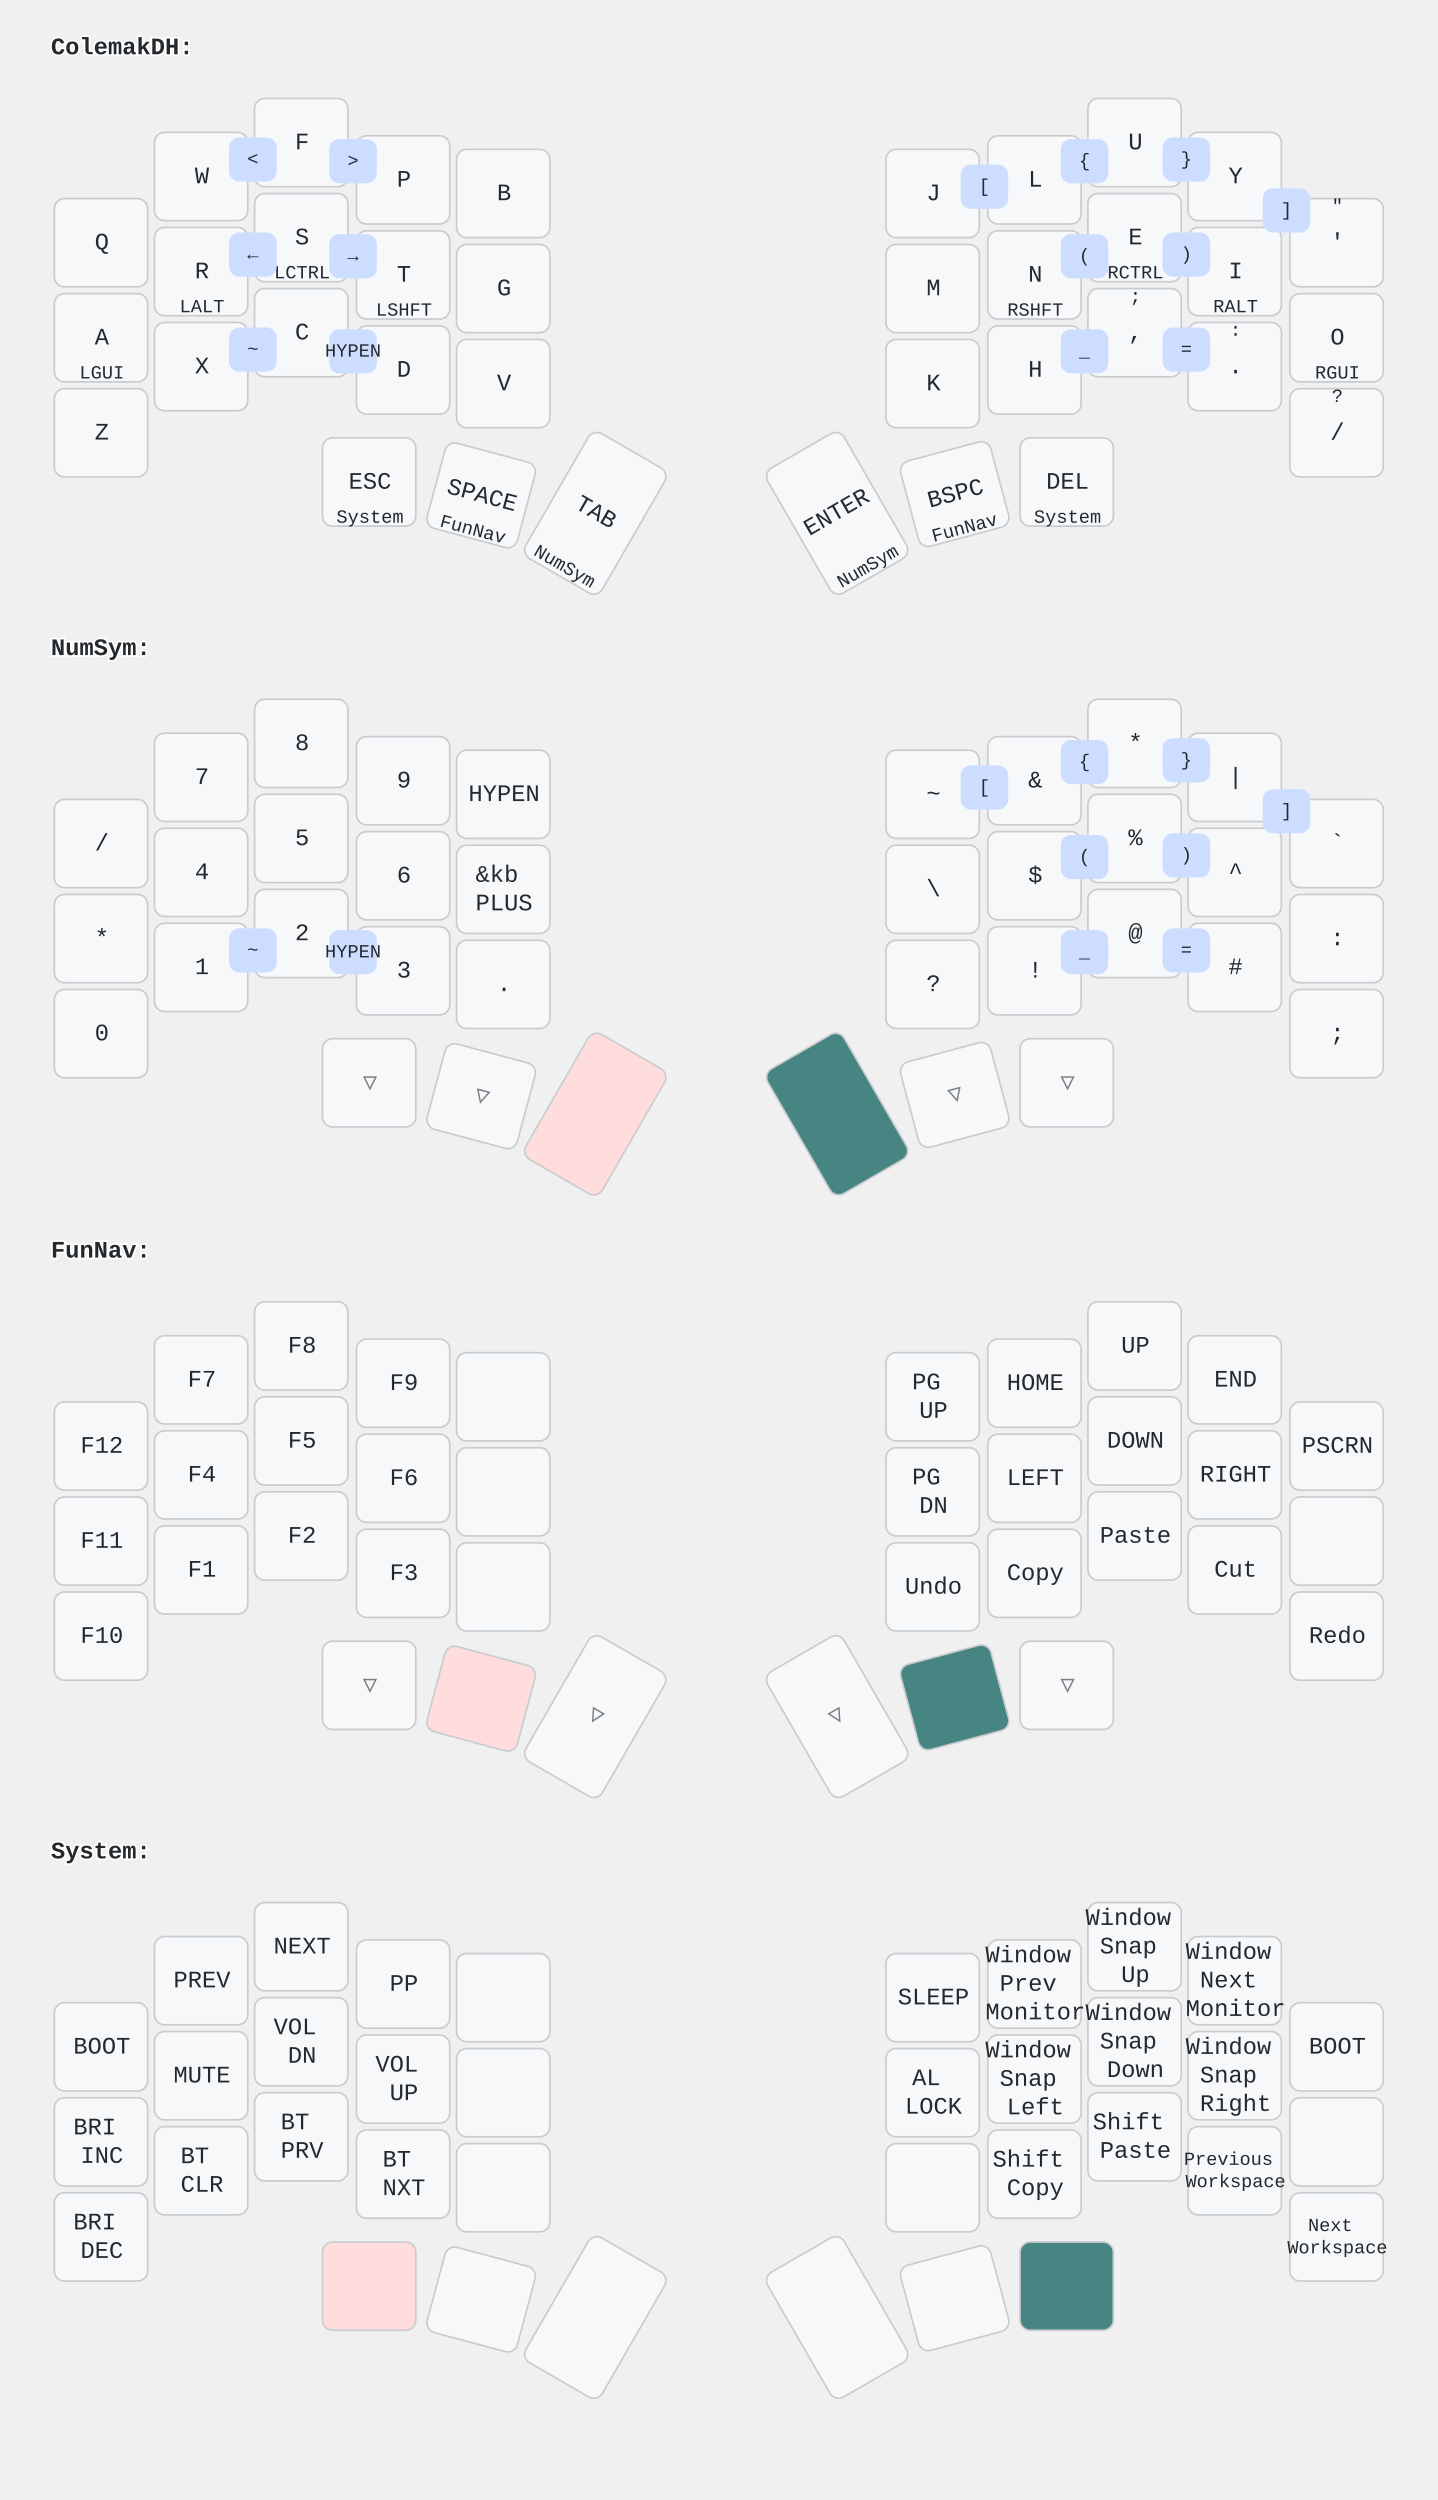
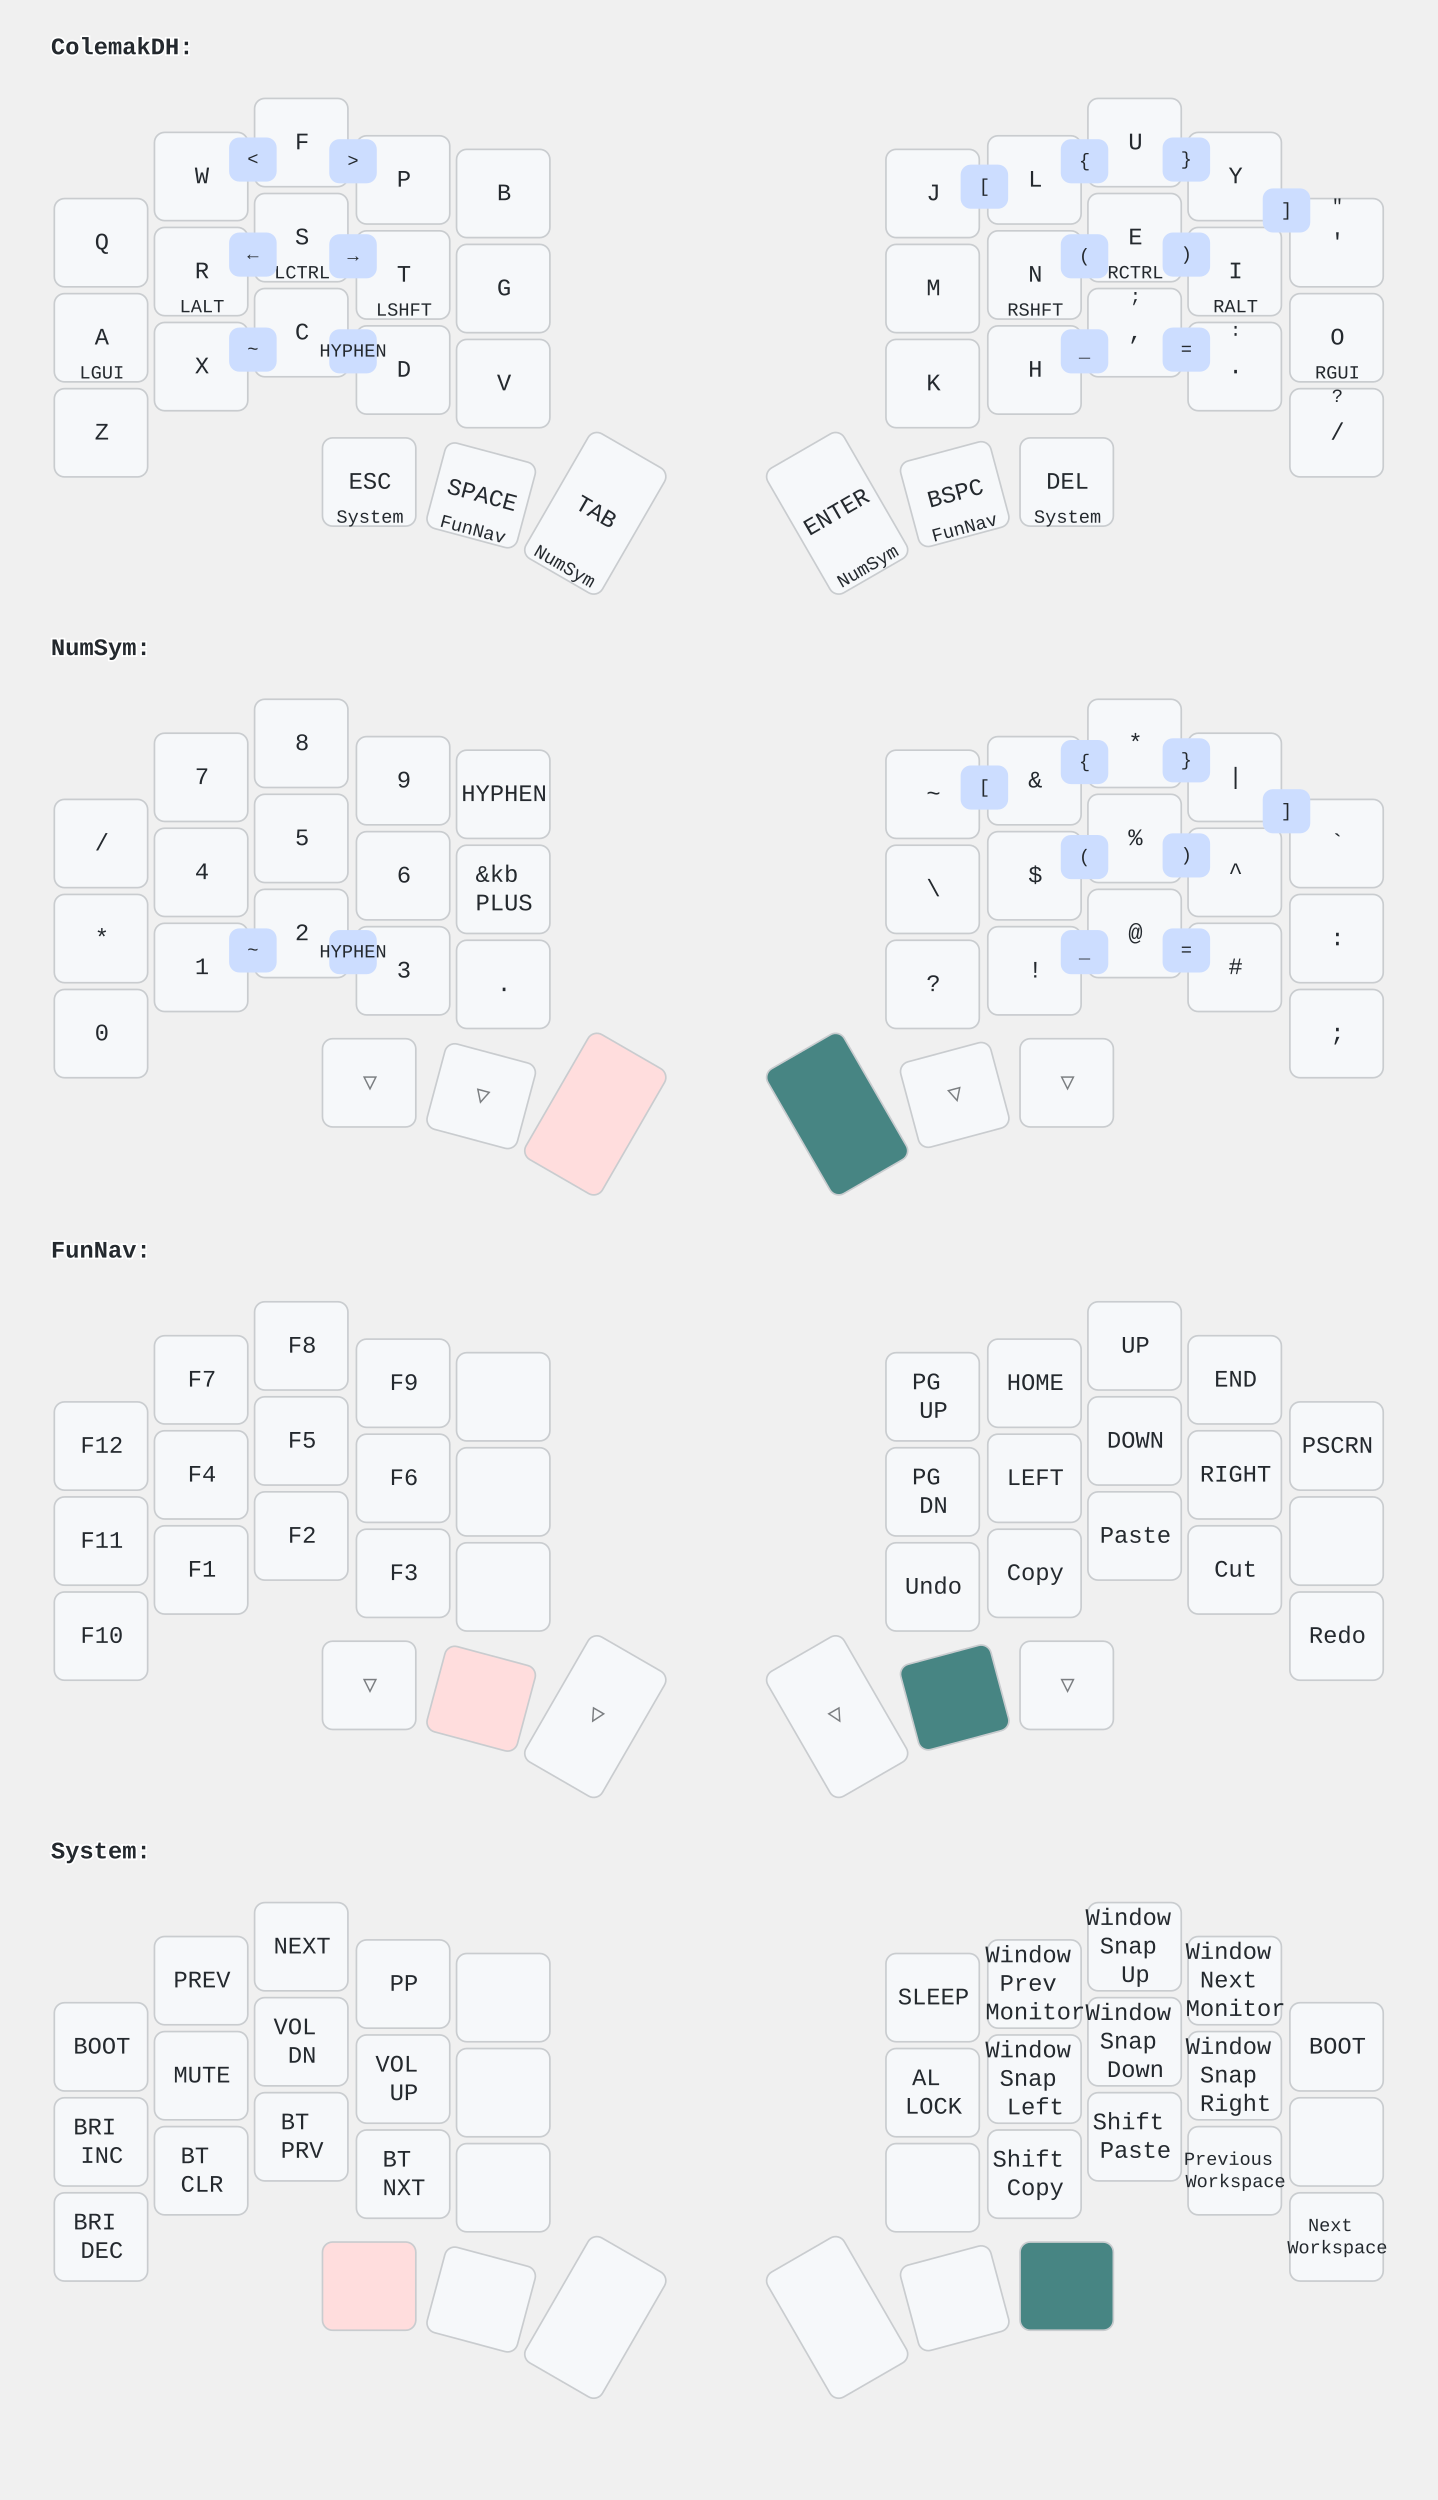
<svg xmlns="http://www.w3.org/2000/svg" width="847" height="1473" viewBox="0 0 847 1473" class="keymap">
  <style>/* inherit to force styles through use tags */
svg path {
    fill: inherit;
}

/* font and background color specifications */
svg.keymap {
    font-family: SFMono-Regular,Consolas,Liberation Mono,Menlo,monospace;
    font-size: 14px;
    font-kerning: normal;
    text-rendering: optimizeLegibility;
    fill: #24292e;
}

/* default key styling */
rect.key {
    fill: #f6f8fa;
    stroke: #c9cccf;
    stroke-width: 1;
}

/* default key side styling, only used is draw_key_sides is set */
rect.side {
    filter: brightness(90%);
}

/* color accent for combo boxes */
rect.combo, rect.combo-separate {
    fill: #cdf;
}

/* color accent for held keys */
rect.held, rect.combo.held {
    fill: #fdd;
}

/* color accent for ghost (optional) keys */
rect.ghost, rect.combo.ghost {
    stroke-dasharray: 4, 4;
    stroke-width: 2;
}

text {
    text-anchor: middle;
    dominant-baseline: middle;
}

/* styling for layer labels */
text.label {
    font-weight: bold;
    text-anchor: start;
    stroke: white;
    stroke-width: 2;
    paint-order: stroke;
}

/* styling for combo tap, and key hold/shifted label text */
text.combo, text.hold, text.shifted {
    font-size: 11px;
}

text.hold {
    text-anchor: middle;
    dominant-baseline: auto;
}

text.shifted {
    text-anchor: middle;
    dominant-baseline: hanging;
}

/* styling for hold/shifted label text in combo box */
text.combo.hold, text.combo.shifted {
    font-size: 8px;
}

/* lighter symbol for transparent keys */
text.trans {
    fill: #7b7e81;
}

/* styling for combo dendrons */
path.combo {
    stroke-width: 1;
    stroke: gray;
    fill: none;
}

/* Start Tabler Icons Cleanup */
/* cannot use height/width with glyphs */
.icon-tabler &gt; path {
    fill: inherit;
    stroke: inherit;
    stroke-width: 2;
}
/* hide tabler's default box */
.icon-tabler &gt; path[stroke="none"][fill="none"] {
    visibility: hidden;
}
/* End Tabler Icons Cleanup */

@media (prefers-color-scheme: dark) {
svg.keymap { fill: #d1d6db; }
rect.key { fill: #3f4750; }
rect.key, rect.combo { stroke: #60666c; }
rect.combo, rect.combo-separate { fill: #1f3d7a; }
rect.held, rect.combo.held { fill: #854747; }
text.label, text.footer { stroke: black; }
text.trans { fill: #7e8184; }
path.combo { stroke: #7f7f7f; }

}
rect.held.alternate { fill: #478583; }</style>
  <g transform="translate(30, 0)" class="layer-ColemakDH">
    <text x="0" y="28" class="label">ColemakDH:</text>
    <g transform="translate(0, 56)">
      <g transform="translate(30, 87)" class="key keypos-0">
        <rect rx="6" ry="6" x="-28" y="-26" width="55" height="52" class="key" />
        <text x="0" y="0" class="key tap">Q</text>
      </g>
      <g transform="translate(89, 48)" class="key keypos-1">
        <rect rx="6" ry="6" x="-28" y="-26" width="55" height="52" class="key" />
        <text x="0" y="0" class="key tap">W</text>
      </g>
      <g transform="translate(148, 28)" class="key keypos-2">
        <rect rx="6" ry="6" x="-28" y="-26" width="55" height="52" class="key" />
        <text x="0" y="0" class="key tap">F</text>
      </g>
      <g transform="translate(208, 50)" class="key keypos-3">
        <rect rx="6" ry="6" x="-28" y="-26" width="55" height="52" class="key" />
        <text x="0" y="0" class="key tap">P</text>
      </g>
      <g transform="translate(267, 58)" class="key keypos-4">
        <rect rx="6" ry="6" x="-28" y="-26" width="55" height="52" class="key" />
        <text x="0" y="0" class="key tap">B</text>
      </g>
      <g transform="translate(520, 58)" class="key keypos-5">
        <rect rx="6" ry="6" x="-28" y="-26" width="55" height="52" class="key" />
        <text x="0" y="0" class="key tap">J</text>
      </g>
      <g transform="translate(580, 50)" class="key keypos-6">
        <rect rx="6" ry="6" x="-28" y="-26" width="55" height="52" class="key" />
        <text x="0" y="0" class="key tap">L</text>
      </g>
      <g transform="translate(639, 28)" class="key keypos-7">
        <rect rx="6" ry="6" x="-28" y="-26" width="55" height="52" class="key" />
        <text x="0" y="0" class="key tap">U</text>
      </g>
      <g transform="translate(698, 48)" class="key keypos-8">
        <rect rx="6" ry="6" x="-28" y="-26" width="55" height="52" class="key" />
        <text x="0" y="0" class="key tap">Y</text>
      </g>
      <g transform="translate(758, 87)" class="key keypos-9">
        <rect rx="6" ry="6" x="-28" y="-26" width="55" height="52" class="key" />
        <text x="0" y="0" class="key tap">'</text>
        <text x="0" y="-24" class="key shifted">"</text>
      </g>
      <g transform="translate(30, 143)" class="key keypos-10">
        <rect rx="6" ry="6" x="-28" y="-26" width="55" height="52" class="key" />
        <text x="0" y="0" class="key tap">A</text>
        <text x="0" y="24" class="key hold">LGUI</text>
      </g>
      <g transform="translate(89, 104)" class="key keypos-11">
        <rect rx="6" ry="6" x="-28" y="-26" width="55" height="52" class="key" />
        <text x="0" y="0" class="key tap">R</text>
        <text x="0" y="24" class="key hold">LALT</text>
      </g>
      <g transform="translate(148, 84)" class="key keypos-12">
        <rect rx="6" ry="6" x="-28" y="-26" width="55" height="52" class="key" />
        <text x="0" y="0" class="key tap">S</text>
        <text x="0" y="24" class="key hold">LCTRL</text>
      </g>
      <g transform="translate(208, 106)" class="key keypos-13">
        <rect rx="6" ry="6" x="-28" y="-26" width="55" height="52" class="key" />
        <text x="0" y="0" class="key tap">T</text>
        <text x="0" y="24" class="key hold">LSHFT</text>
      </g>
      <g transform="translate(267, 114)" class="key keypos-14">
        <rect rx="6" ry="6" x="-28" y="-26" width="55" height="52" class="key" />
        <text x="0" y="0" class="key tap">G</text>
      </g>
      <g transform="translate(520, 114)" class="key keypos-15">
        <rect rx="6" ry="6" x="-28" y="-26" width="55" height="52" class="key" />
        <text x="0" y="0" class="key tap">M</text>
      </g>
      <g transform="translate(580, 106)" class="key keypos-16">
        <rect rx="6" ry="6" x="-28" y="-26" width="55" height="52" class="key" />
        <text x="0" y="0" class="key tap">N</text>
        <text x="0" y="24" class="key hold">RSHFT</text>
      </g>
      <g transform="translate(639, 84)" class="key keypos-17">
        <rect rx="6" ry="6" x="-28" y="-26" width="55" height="52" class="key" />
        <text x="0" y="0" class="key tap">E</text>
        <text x="0" y="24" class="key hold">RCTRL</text>
      </g>
      <g transform="translate(698, 104)" class="key keypos-18">
        <rect rx="6" ry="6" x="-28" y="-26" width="55" height="52" class="key" />
        <text x="0" y="0" class="key tap">I</text>
        <text x="0" y="24" class="key hold">RALT</text>
      </g>
      <g transform="translate(758, 143)" class="key keypos-19">
        <rect rx="6" ry="6" x="-28" y="-26" width="55" height="52" class="key" />
        <text x="0" y="0" class="key tap">O</text>
        <text x="0" y="24" class="key hold">RGUI</text>
      </g>
      <g transform="translate(30, 199)" class="key keypos-20">
        <rect rx="6" ry="6" x="-28" y="-26" width="55" height="52" class="key" />
        <text x="0" y="0" class="key tap">Z</text>
      </g>
      <g transform="translate(89, 160)" class="key keypos-21">
        <rect rx="6" ry="6" x="-28" y="-26" width="55" height="52" class="key" />
        <text x="0" y="0" class="key tap">X</text>
      </g>
      <g transform="translate(148, 140)" class="key keypos-22">
        <rect rx="6" ry="6" x="-28" y="-26" width="55" height="52" class="key" />
        <text x="0" y="0" class="key tap">C</text>
      </g>
      <g transform="translate(208, 162)" class="key keypos-23">
        <rect rx="6" ry="6" x="-28" y="-26" width="55" height="52" class="key" />
        <text x="0" y="0" class="key tap">D</text>
      </g>
      <g transform="translate(267, 170)" class="key keypos-24">
        <rect rx="6" ry="6" x="-28" y="-26" width="55" height="52" class="key" />
        <text x="0" y="0" class="key tap">V</text>
      </g>
      <g transform="translate(520, 170)" class="key keypos-25">
        <rect rx="6" ry="6" x="-28" y="-26" width="55" height="52" class="key" />
        <text x="0" y="0" class="key tap">K</text>
      </g>
      <g transform="translate(580, 162)" class="key keypos-26">
        <rect rx="6" ry="6" x="-28" y="-26" width="55" height="52" class="key" />
        <text x="0" y="0" class="key tap">H</text>
      </g>
      <g transform="translate(639, 140)" class="key keypos-27">
        <rect rx="6" ry="6" x="-28" y="-26" width="55" height="52" class="key" />
        <text x="0" y="0" class="key tap">,</text>
        <text x="0" y="-24" class="key shifted">;</text>
      </g>
      <g transform="translate(698, 160)" class="key keypos-28">
        <rect rx="6" ry="6" x="-28" y="-26" width="55" height="52" class="key" />
        <text x="0" y="0" class="key tap">.</text>
        <text x="0" y="-24" class="key shifted">:</text>
      </g>
      <g transform="translate(758, 199)" class="key keypos-29">
        <rect rx="6" ry="6" x="-28" y="-26" width="55" height="52" class="key" />
        <text x="0" y="0" class="key tap">/</text>
        <text x="0" y="-24" class="key shifted">?</text>
      </g>
      <g transform="translate(188, 228)" class="key keypos-30">
        <rect rx="6" ry="6" x="-28" y="-26" width="55" height="52" class="key" />
        <text x="0" y="0" class="key tap">ESC</text>
        <text x="0" y="24" class="key hold">System</text>
      </g>
      <g transform="translate(254, 236) rotate(15.0)" class="key keypos-31">
        <rect rx="6" ry="6" x="-28" y="-26" width="55" height="52" class="key" />
        <text x="0" y="0" class="key tap">SPACE</text>
        <text x="0" y="24" class="key hold">FunNav</text>
      </g>
      <g transform="translate(321, 246) rotate(30.0)" class="key keypos-32">
        <rect rx="6" ry="6" x="-26" y="-42" width="52" height="85" class="key" />
        <text x="0" y="0" class="key tap">TAB</text>
        <text x="0" y="40" class="key hold">NumSym</text>
      </g>
      <g transform="translate(463, 246) rotate(-30.0)" class="key keypos-33">
        <rect rx="6" ry="6" x="-26" y="-42" width="52" height="85" class="key" />
        <text x="0" y="0" class="key tap">ENTER</text>
        <text x="0" y="40" class="key hold">NumSym</text>
      </g>
      <g transform="translate(533, 235) rotate(-15.0)" class="key keypos-34">
        <rect rx="6" ry="6" x="-28" y="-26" width="55" height="52" class="key" />
        <text x="0" y="0" class="key tap">BSPC</text>
        <text x="0" y="24" class="key hold">FunNav</text>
      </g>
      <g transform="translate(599, 228)" class="key keypos-35">
        <rect rx="6" ry="6" x="-28" y="-26" width="55" height="52" class="key" />
        <text x="0" y="0" class="key tap">DEL</text>
        <text x="0" y="24" class="key hold">System</text>
      </g>
      <g class="combo combopos-0">
        <rect rx="6" ry="6" x="595" y="26" width="28" height="26" class="combo" />
        <text x="609" y="39" class="combo tap">{</text>
      </g>
      <g class="combo combopos-1">
        <rect rx="6" ry="6" x="655" y="25" width="28" height="26" class="combo" />
        <text x="669" y="38" class="combo tap">}</text>
      </g>
      <g class="combo combopos-2">
        <rect rx="6" ry="6" x="536" y="41" width="28" height="26" class="combo" />
        <text x="550" y="54" class="combo tap">[</text>
      </g>
      <g class="combo combopos-3">
        <rect rx="6" ry="6" x="714" y="55" width="28" height="26" class="combo" />
        <text x="728" y="68" class="combo tap">]</text>
      </g>
      <g class="combo combopos-4">
        <rect rx="6" ry="6" x="595" y="82" width="28" height="26" class="combo" />
        <text x="609" y="95" class="combo tap">(</text>
      </g>
      <g class="combo combopos-5">
        <rect rx="6" ry="6" x="655" y="81" width="28" height="26" class="combo" />
        <text x="669" y="94" class="combo tap">)</text>
      </g>
      <g class="combo combopos-6">
        <rect rx="6" ry="6" x="105" y="137" width="28" height="26" class="combo" />
        <text x="119" y="150" class="combo tap">~</text>
      </g>
      <g class="combo combopos-7">
        <rect rx="6" ry="6" x="164" y="138" width="28" height="26" class="combo" />
-         <text x="178" y="151" class="combo tap">HYPEN</text>
+         <text x="178" y="151" class="combo tap">HYPHEN</text>
      </g>
      <g class="combo combopos-8">
        <rect rx="6" ry="6" x="105" y="25" width="28" height="26" class="combo" />
        <text x="119" y="38" class="combo tap">&lt;</text>
      </g>
      <g class="combo combopos-9">
        <rect rx="6" ry="6" x="164" y="26" width="28" height="26" class="combo" />
        <text x="178" y="39" class="combo tap">&gt;</text>
      </g>
      <g class="combo combopos-10">
        <rect rx="6" ry="6" x="595" y="138" width="28" height="26" class="combo" />
        <text x="609" y="151" class="combo tap">_</text>
      </g>
      <g class="combo combopos-11">
        <rect rx="6" ry="6" x="655" y="137" width="28" height="26" class="combo" />
        <text x="669" y="150" class="combo tap">=</text>
      </g>
      <g class="combo combopos-12">
        <rect rx="6" ry="6" x="105" y="81" width="28" height="26" class="combo" />
        <text x="119" y="94" class="combo tap">←</text>
      </g>
      <g class="combo combopos-13">
        <rect rx="6" ry="6" x="164" y="82" width="28" height="26" class="combo" />
        <text x="178" y="95" class="combo tap">→</text>
      </g>
    </g>
  </g>
  <g transform="translate(30, 354)" class="layer-NumSym">
    <text x="0" y="28" class="label">NumSym:</text>
    <g transform="translate(0, 56)">
      <g transform="translate(30, 87)" class="key keypos-0">
        <rect rx="6" ry="6" x="-28" y="-26" width="55" height="52" class="key" />
        <text x="0" y="0" class="key tap">/</text>
      </g>
      <g transform="translate(89, 48)" class="key keypos-1">
        <rect rx="6" ry="6" x="-28" y="-26" width="55" height="52" class="key" />
        <text x="0" y="0" class="key tap">7</text>
      </g>
      <g transform="translate(148, 28)" class="key keypos-2">
        <rect rx="6" ry="6" x="-28" y="-26" width="55" height="52" class="key" />
        <text x="0" y="0" class="key tap">8</text>
      </g>
      <g transform="translate(208, 50)" class="key keypos-3">
        <rect rx="6" ry="6" x="-28" y="-26" width="55" height="52" class="key" />
        <text x="0" y="0" class="key tap">9</text>
      </g>
      <g transform="translate(267, 58)" class="key keypos-4">
        <rect rx="6" ry="6" x="-28" y="-26" width="55" height="52" class="key" />
-         <text x="0" y="0" class="key tap">HYPEN</text>
+         <text x="0" y="0" class="key tap">HYPHEN</text>
      </g>
      <g transform="translate(520, 58)" class="key keypos-5">
        <rect rx="6" ry="6" x="-28" y="-26" width="55" height="52" class="key" />
        <text x="0" y="0" class="key tap">~</text>
      </g>
      <g transform="translate(580, 50)" class="key keypos-6">
        <rect rx="6" ry="6" x="-28" y="-26" width="55" height="52" class="key" />
        <text x="0" y="0" class="key tap">&amp;</text>
      </g>
      <g transform="translate(639, 28)" class="key keypos-7">
        <rect rx="6" ry="6" x="-28" y="-26" width="55" height="52" class="key" />
        <text x="0" y="0" class="key tap">*</text>
      </g>
      <g transform="translate(698, 48)" class="key keypos-8">
        <rect rx="6" ry="6" x="-28" y="-26" width="55" height="52" class="key" />
        <text x="0" y="0" class="key tap">|</text>
      </g>
      <g transform="translate(758, 87)" class="key keypos-9">
        <rect rx="6" ry="6" x="-28" y="-26" width="55" height="52" class="key" />
        <text x="0" y="0" class="key tap">`</text>
      </g>
      <g transform="translate(30, 143)" class="key keypos-10">
        <rect rx="6" ry="6" x="-28" y="-26" width="55" height="52" class="key" />
        <text x="0" y="0" class="key tap">*</text>
      </g>
      <g transform="translate(89, 104)" class="key keypos-11">
        <rect rx="6" ry="6" x="-28" y="-26" width="55" height="52" class="key" />
        <text x="0" y="0" class="key tap">4</text>
      </g>
      <g transform="translate(148, 84)" class="key keypos-12">
        <rect rx="6" ry="6" x="-28" y="-26" width="55" height="52" class="key" />
        <text x="0" y="0" class="key tap">5</text>
      </g>
      <g transform="translate(208, 106)" class="key keypos-13">
        <rect rx="6" ry="6" x="-28" y="-26" width="55" height="52" class="key" />
        <text x="0" y="0" class="key tap">6</text>
      </g>
      <g transform="translate(267, 114)" class="key keypos-14">
        <rect rx="6" ry="6" x="-28" y="-26" width="55" height="52" class="key" />
        <text x="0" y="0" class="key tap">
          <tspan x="0" dy="-0.6em">&amp;kb</tspan>
          <tspan x="0" dy="1.2em">PLUS</tspan>
        </text>
      </g>
      <g transform="translate(520, 114)" class="key keypos-15">
        <rect rx="6" ry="6" x="-28" y="-26" width="55" height="52" class="key" />
        <text x="0" y="0" class="key tap">\</text>
      </g>
      <g transform="translate(580, 106)" class="key keypos-16">
        <rect rx="6" ry="6" x="-28" y="-26" width="55" height="52" class="key" />
        <text x="0" y="0" class="key tap">$</text>
      </g>
      <g transform="translate(639, 84)" class="key keypos-17">
        <rect rx="6" ry="6" x="-28" y="-26" width="55" height="52" class="key" />
        <text x="0" y="0" class="key tap">%</text>
      </g>
      <g transform="translate(698, 104)" class="key keypos-18">
        <rect rx="6" ry="6" x="-28" y="-26" width="55" height="52" class="key" />
        <text x="0" y="0" class="key tap">^</text>
      </g>
      <g transform="translate(758, 143)" class="key keypos-19">
        <rect rx="6" ry="6" x="-28" y="-26" width="55" height="52" class="key" />
        <text x="0" y="0" class="key tap">:</text>
      </g>
      <g transform="translate(30, 199)" class="key keypos-20">
        <rect rx="6" ry="6" x="-28" y="-26" width="55" height="52" class="key" />
        <text x="0" y="0" class="key tap">0</text>
      </g>
      <g transform="translate(89, 160)" class="key keypos-21">
        <rect rx="6" ry="6" x="-28" y="-26" width="55" height="52" class="key" />
        <text x="0" y="0" class="key tap">1</text>
      </g>
      <g transform="translate(148, 140)" class="key keypos-22">
        <rect rx="6" ry="6" x="-28" y="-26" width="55" height="52" class="key" />
        <text x="0" y="0" class="key tap">2</text>
      </g>
      <g transform="translate(208, 162)" class="key keypos-23">
        <rect rx="6" ry="6" x="-28" y="-26" width="55" height="52" class="key" />
        <text x="0" y="0" class="key tap">3</text>
      </g>
      <g transform="translate(267, 170)" class="key keypos-24">
        <rect rx="6" ry="6" x="-28" y="-26" width="55" height="52" class="key" />
        <text x="0" y="0" class="key tap">.</text>
      </g>
      <g transform="translate(520, 170)" class="key keypos-25">
        <rect rx="6" ry="6" x="-28" y="-26" width="55" height="52" class="key" />
        <text x="0" y="0" class="key tap">?</text>
      </g>
      <g transform="translate(580, 162)" class="key keypos-26">
        <rect rx="6" ry="6" x="-28" y="-26" width="55" height="52" class="key" />
        <text x="0" y="0" class="key tap">!</text>
      </g>
      <g transform="translate(639, 140)" class="key keypos-27">
        <rect rx="6" ry="6" x="-28" y="-26" width="55" height="52" class="key" />
        <text x="0" y="0" class="key tap">@</text>
      </g>
      <g transform="translate(698, 160)" class="key keypos-28">
        <rect rx="6" ry="6" x="-28" y="-26" width="55" height="52" class="key" />
        <text x="0" y="0" class="key tap">#</text>
      </g>
      <g transform="translate(758, 199)" class="key keypos-29">
        <rect rx="6" ry="6" x="-28" y="-26" width="55" height="52" class="key" />
        <text x="0" y="0" class="key tap">;</text>
      </g>
      <g transform="translate(188, 228)" class="key trans keypos-30">
        <rect rx="6" ry="6" x="-28" y="-26" width="55" height="52" class="key trans" />
        <text x="0" y="0" class="key trans tap">▽</text>
      </g>
      <g transform="translate(254, 236) rotate(15.0)" class="key trans keypos-31">
        <rect rx="6" ry="6" x="-28" y="-26" width="55" height="52" class="key trans" />
        <text x="0" y="0" class="key trans tap">▽</text>
      </g>
      <g transform="translate(321, 246) rotate(30.0)" class="key held keypos-32">
        <rect rx="6" ry="6" x="-26" y="-42" width="52" height="85" class="key held" />
      </g>
      <g transform="translate(463, 246) rotate(-30.0)" class="key held alternate keypos-33">
        <rect rx="6" ry="6" x="-26" y="-42" width="52" height="85" class="key held alternate" />
      </g>
      <g transform="translate(533, 235) rotate(-15.0)" class="key trans keypos-34">
        <rect rx="6" ry="6" x="-28" y="-26" width="55" height="52" class="key trans" />
        <text x="0" y="0" class="key trans tap">▽</text>
      </g>
      <g transform="translate(599, 228)" class="key trans keypos-35">
        <rect rx="6" ry="6" x="-28" y="-26" width="55" height="52" class="key trans" />
        <text x="0" y="0" class="key trans tap">▽</text>
      </g>
      <g class="combo combopos-0">
        <rect rx="6" ry="6" x="595" y="26" width="28" height="26" class="combo" />
        <text x="609" y="39" class="combo tap">{</text>
      </g>
      <g class="combo combopos-1">
        <rect rx="6" ry="6" x="655" y="25" width="28" height="26" class="combo" />
        <text x="669" y="38" class="combo tap">}</text>
      </g>
      <g class="combo combopos-2">
        <rect rx="6" ry="6" x="536" y="41" width="28" height="26" class="combo" />
        <text x="550" y="54" class="combo tap">[</text>
      </g>
      <g class="combo combopos-3">
        <rect rx="6" ry="6" x="714" y="55" width="28" height="26" class="combo" />
        <text x="728" y="68" class="combo tap">]</text>
      </g>
      <g class="combo combopos-4">
        <rect rx="6" ry="6" x="595" y="82" width="28" height="26" class="combo" />
        <text x="609" y="95" class="combo tap">(</text>
      </g>
      <g class="combo combopos-5">
        <rect rx="6" ry="6" x="655" y="81" width="28" height="26" class="combo" />
        <text x="669" y="94" class="combo tap">)</text>
      </g>
      <g class="combo combopos-6">
        <rect rx="6" ry="6" x="105" y="137" width="28" height="26" class="combo" />
        <text x="119" y="150" class="combo tap">~</text>
      </g>
      <g class="combo combopos-7">
        <rect rx="6" ry="6" x="164" y="138" width="28" height="26" class="combo" />
-         <text x="178" y="151" class="combo tap">HYPEN</text>
+         <text x="178" y="151" class="combo tap">HYPHEN</text>
      </g>
      <g class="combo combopos-8">
        <rect rx="6" ry="6" x="595" y="138" width="28" height="26" class="combo" />
        <text x="609" y="151" class="combo tap">_</text>
      </g>
      <g class="combo combopos-9">
        <rect rx="6" ry="6" x="655" y="137" width="28" height="26" class="combo" />
        <text x="669" y="150" class="combo tap">=</text>
      </g>
    </g>
  </g>
  <g transform="translate(30, 709)" class="layer-FunNav">
    <text x="0" y="28" class="label">FunNav:</text>
    <g transform="translate(0, 56)">
      <g transform="translate(30, 87)" class="key keypos-0">
        <rect rx="6" ry="6" x="-28" y="-26" width="55" height="52" class="key" />
        <text x="0" y="0" class="key tap">F12</text>
      </g>
      <g transform="translate(89, 48)" class="key keypos-1">
        <rect rx="6" ry="6" x="-28" y="-26" width="55" height="52" class="key" />
        <text x="0" y="0" class="key tap">F7</text>
      </g>
      <g transform="translate(148, 28)" class="key keypos-2">
        <rect rx="6" ry="6" x="-28" y="-26" width="55" height="52" class="key" />
        <text x="0" y="0" class="key tap">F8</text>
      </g>
      <g transform="translate(208, 50)" class="key keypos-3">
        <rect rx="6" ry="6" x="-28" y="-26" width="55" height="52" class="key" />
        <text x="0" y="0" class="key tap">F9</text>
      </g>
      <g transform="translate(267, 58)" class="key keypos-4">
        <rect rx="6" ry="6" x="-28" y="-26" width="55" height="52" class="key" />
      </g>
      <g transform="translate(520, 58)" class="key keypos-5">
        <rect rx="6" ry="6" x="-28" y="-26" width="55" height="52" class="key" />
        <text x="0" y="0" class="key tap">
          <tspan x="0" dy="-0.6em">PG</tspan>
          <tspan x="0" dy="1.2em">UP</tspan>
        </text>
      </g>
      <g transform="translate(580, 50)" class="key keypos-6">
        <rect rx="6" ry="6" x="-28" y="-26" width="55" height="52" class="key" />
        <text x="0" y="0" class="key tap">HOME</text>
      </g>
      <g transform="translate(639, 28)" class="key keypos-7">
        <rect rx="6" ry="6" x="-28" y="-26" width="55" height="52" class="key" />
        <text x="0" y="0" class="key tap">UP</text>
      </g>
      <g transform="translate(698, 48)" class="key keypos-8">
        <rect rx="6" ry="6" x="-28" y="-26" width="55" height="52" class="key" />
        <text x="0" y="0" class="key tap">END</text>
      </g>
      <g transform="translate(758, 87)" class="key keypos-9">
        <rect rx="6" ry="6" x="-28" y="-26" width="55" height="52" class="key" />
        <text x="0" y="0" class="key tap">PSCRN</text>
      </g>
      <g transform="translate(30, 143)" class="key keypos-10">
        <rect rx="6" ry="6" x="-28" y="-26" width="55" height="52" class="key" />
        <text x="0" y="0" class="key tap">F11</text>
      </g>
      <g transform="translate(89, 104)" class="key keypos-11">
        <rect rx="6" ry="6" x="-28" y="-26" width="55" height="52" class="key" />
        <text x="0" y="0" class="key tap">F4</text>
      </g>
      <g transform="translate(148, 84)" class="key keypos-12">
        <rect rx="6" ry="6" x="-28" y="-26" width="55" height="52" class="key" />
        <text x="0" y="0" class="key tap">F5</text>
      </g>
      <g transform="translate(208, 106)" class="key keypos-13">
        <rect rx="6" ry="6" x="-28" y="-26" width="55" height="52" class="key" />
        <text x="0" y="0" class="key tap">F6</text>
      </g>
      <g transform="translate(267, 114)" class="key keypos-14">
        <rect rx="6" ry="6" x="-28" y="-26" width="55" height="52" class="key" />
      </g>
      <g transform="translate(520, 114)" class="key keypos-15">
        <rect rx="6" ry="6" x="-28" y="-26" width="55" height="52" class="key" />
        <text x="0" y="0" class="key tap">
          <tspan x="0" dy="-0.6em">PG</tspan>
          <tspan x="0" dy="1.2em">DN</tspan>
        </text>
      </g>
      <g transform="translate(580, 106)" class="key keypos-16">
        <rect rx="6" ry="6" x="-28" y="-26" width="55" height="52" class="key" />
        <text x="0" y="0" class="key tap">LEFT</text>
      </g>
      <g transform="translate(639, 84)" class="key keypos-17">
        <rect rx="6" ry="6" x="-28" y="-26" width="55" height="52" class="key" />
        <text x="0" y="0" class="key tap">DOWN</text>
      </g>
      <g transform="translate(698, 104)" class="key keypos-18">
        <rect rx="6" ry="6" x="-28" y="-26" width="55" height="52" class="key" />
        <text x="0" y="0" class="key tap">RIGHT</text>
      </g>
      <g transform="translate(758, 143)" class="key keypos-19">
        <rect rx="6" ry="6" x="-28" y="-26" width="55" height="52" class="key" />
      </g>
      <g transform="translate(30, 199)" class="key keypos-20">
        <rect rx="6" ry="6" x="-28" y="-26" width="55" height="52" class="key" />
        <text x="0" y="0" class="key tap">F10</text>
      </g>
      <g transform="translate(89, 160)" class="key keypos-21">
        <rect rx="6" ry="6" x="-28" y="-26" width="55" height="52" class="key" />
        <text x="0" y="0" class="key tap">F1</text>
      </g>
      <g transform="translate(148, 140)" class="key keypos-22">
        <rect rx="6" ry="6" x="-28" y="-26" width="55" height="52" class="key" />
        <text x="0" y="0" class="key tap">F2</text>
      </g>
      <g transform="translate(208, 162)" class="key keypos-23">
        <rect rx="6" ry="6" x="-28" y="-26" width="55" height="52" class="key" />
        <text x="0" y="0" class="key tap">F3</text>
      </g>
      <g transform="translate(267, 170)" class="key keypos-24">
        <rect rx="6" ry="6" x="-28" y="-26" width="55" height="52" class="key" />
      </g>
      <g transform="translate(520, 170)" class="key keypos-25">
        <rect rx="6" ry="6" x="-28" y="-26" width="55" height="52" class="key" />
        <text x="0" y="0" class="key tap">Undo</text>
      </g>
      <g transform="translate(580, 162)" class="key keypos-26">
        <rect rx="6" ry="6" x="-28" y="-26" width="55" height="52" class="key" />
        <text x="0" y="0" class="key tap">Copy</text>
      </g>
      <g transform="translate(639, 140)" class="key keypos-27">
        <rect rx="6" ry="6" x="-28" y="-26" width="55" height="52" class="key" />
        <text x="0" y="0" class="key tap">Paste</text>
      </g>
      <g transform="translate(698, 160)" class="key keypos-28">
        <rect rx="6" ry="6" x="-28" y="-26" width="55" height="52" class="key" />
        <text x="0" y="0" class="key tap">Cut</text>
      </g>
      <g transform="translate(758, 199)" class="key keypos-29">
        <rect rx="6" ry="6" x="-28" y="-26" width="55" height="52" class="key" />
        <text x="0" y="0" class="key tap">Redo</text>
      </g>
      <g transform="translate(188, 228)" class="key trans keypos-30">
        <rect rx="6" ry="6" x="-28" y="-26" width="55" height="52" class="key trans" />
        <text x="0" y="0" class="key trans tap">▽</text>
      </g>
      <g transform="translate(254, 236) rotate(15.0)" class="key held keypos-31">
        <rect rx="6" ry="6" x="-28" y="-26" width="55" height="52" class="key held" />
      </g>
      <g transform="translate(321, 246) rotate(30.0)" class="key trans keypos-32">
        <rect rx="6" ry="6" x="-26" y="-42" width="52" height="85" class="key trans" />
        <text x="0" y="0" class="key trans tap">▽</text>
      </g>
      <g transform="translate(463, 246) rotate(-30.0)" class="key trans keypos-33">
        <rect rx="6" ry="6" x="-26" y="-42" width="52" height="85" class="key trans" />
        <text x="0" y="0" class="key trans tap">▽</text>
      </g>
      <g transform="translate(533, 235) rotate(-15.0)" class="key held alternate keypos-34">
        <rect rx="6" ry="6" x="-28" y="-26" width="55" height="52" class="key held alternate" />
      </g>
      <g transform="translate(599, 228)" class="key trans keypos-35">
        <rect rx="6" ry="6" x="-28" y="-26" width="55" height="52" class="key trans" />
        <text x="0" y="0" class="key trans tap">▽</text>
      </g>
    </g>
  </g>
  <g transform="translate(30, 1063)" class="layer-System">
    <text x="0" y="28" class="label">System:</text>
    <g transform="translate(0, 56)">
      <g transform="translate(30, 87)" class="key keypos-0">
        <rect rx="6" ry="6" x="-28" y="-26" width="55" height="52" class="key" />
        <text x="0" y="0" class="key tap">BOOT</text>
      </g>
      <g transform="translate(89, 48)" class="key keypos-1">
        <rect rx="6" ry="6" x="-28" y="-26" width="55" height="52" class="key" />
        <text x="0" y="0" class="key tap">PREV</text>
      </g>
      <g transform="translate(148, 28)" class="key keypos-2">
        <rect rx="6" ry="6" x="-28" y="-26" width="55" height="52" class="key" />
        <text x="0" y="0" class="key tap">NEXT</text>
      </g>
      <g transform="translate(208, 50)" class="key keypos-3">
        <rect rx="6" ry="6" x="-28" y="-26" width="55" height="52" class="key" />
        <text x="0" y="0" class="key tap">PP</text>
      </g>
      <g transform="translate(267, 58)" class="key keypos-4">
        <rect rx="6" ry="6" x="-28" y="-26" width="55" height="52" class="key" />
      </g>
      <g transform="translate(520, 58)" class="key keypos-5">
        <rect rx="6" ry="6" x="-28" y="-26" width="55" height="52" class="key" />
        <text x="0" y="0" class="key tap">SLEEP</text>
      </g>
      <g transform="translate(580, 50)" class="key keypos-6">
        <rect rx="6" ry="6" x="-28" y="-26" width="55" height="52" class="key" />
        <text x="0" y="0" class="key tap">
          <tspan x="0" dy="-1.2em">Window</tspan>
          <tspan x="0" dy="1.2em">Prev</tspan>
          <tspan x="0" dy="1.2em">Monitor</tspan>
        </text>
      </g>
      <g transform="translate(639, 28)" class="key keypos-7">
        <rect rx="6" ry="6" x="-28" y="-26" width="55" height="52" class="key" />
        <text x="0" y="0" class="key tap">
          <tspan x="0" dy="-1.2em">Window</tspan>
          <tspan x="0" dy="1.2em">Snap</tspan>
          <tspan x="0" dy="1.2em">Up</tspan>
        </text>
      </g>
      <g transform="translate(698, 48)" class="key keypos-8">
        <rect rx="6" ry="6" x="-28" y="-26" width="55" height="52" class="key" />
        <text x="0" y="0" class="key tap">
          <tspan x="0" dy="-1.2em">Window</tspan>
          <tspan x="0" dy="1.2em">Next</tspan>
          <tspan x="0" dy="1.2em">Monitor</tspan>
        </text>
      </g>
      <g transform="translate(758, 87)" class="key keypos-9">
        <rect rx="6" ry="6" x="-28" y="-26" width="55" height="52" class="key" />
        <text x="0" y="0" class="key tap">BOOT</text>
      </g>
      <g transform="translate(30, 143)" class="key keypos-10">
        <rect rx="6" ry="6" x="-28" y="-26" width="55" height="52" class="key" />
        <text x="0" y="0" class="key tap">
          <tspan x="0" dy="-0.6em">BRI</tspan>
          <tspan x="0" dy="1.2em">INC</tspan>
        </text>
      </g>
      <g transform="translate(89, 104)" class="key keypos-11">
        <rect rx="6" ry="6" x="-28" y="-26" width="55" height="52" class="key" />
        <text x="0" y="0" class="key tap">MUTE</text>
      </g>
      <g transform="translate(148, 84)" class="key keypos-12">
        <rect rx="6" ry="6" x="-28" y="-26" width="55" height="52" class="key" />
        <text x="0" y="0" class="key tap">
          <tspan x="0" dy="-0.6em">VOL</tspan>
          <tspan x="0" dy="1.2em">DN</tspan>
        </text>
      </g>
      <g transform="translate(208, 106)" class="key keypos-13">
        <rect rx="6" ry="6" x="-28" y="-26" width="55" height="52" class="key" />
        <text x="0" y="0" class="key tap">
          <tspan x="0" dy="-0.6em">VOL</tspan>
          <tspan x="0" dy="1.2em">UP</tspan>
        </text>
      </g>
      <g transform="translate(267, 114)" class="key keypos-14">
        <rect rx="6" ry="6" x="-28" y="-26" width="55" height="52" class="key" />
      </g>
      <g transform="translate(520, 114)" class="key keypos-15">
        <rect rx="6" ry="6" x="-28" y="-26" width="55" height="52" class="key" />
        <text x="0" y="0" class="key tap">
          <tspan x="0" dy="-0.6em">AL</tspan>
          <tspan x="0" dy="1.2em">LOCK</tspan>
        </text>
      </g>
      <g transform="translate(580, 106)" class="key keypos-16">
        <rect rx="6" ry="6" x="-28" y="-26" width="55" height="52" class="key" />
        <text x="0" y="0" class="key tap">
          <tspan x="0" dy="-1.2em">Window</tspan>
          <tspan x="0" dy="1.2em">Snap</tspan>
          <tspan x="0" dy="1.2em">Left</tspan>
        </text>
      </g>
      <g transform="translate(639, 84)" class="key keypos-17">
        <rect rx="6" ry="6" x="-28" y="-26" width="55" height="52" class="key" />
        <text x="0" y="0" class="key tap">
          <tspan x="0" dy="-1.2em">Window</tspan>
          <tspan x="0" dy="1.2em">Snap</tspan>
          <tspan x="0" dy="1.2em">Down</tspan>
        </text>
      </g>
      <g transform="translate(698, 104)" class="key keypos-18">
        <rect rx="6" ry="6" x="-28" y="-26" width="55" height="52" class="key" />
        <text x="0" y="0" class="key tap">
          <tspan x="0" dy="-1.2em">Window</tspan>
          <tspan x="0" dy="1.2em">Snap</tspan>
          <tspan x="0" dy="1.2em">Right</tspan>
        </text>
      </g>
      <g transform="translate(758, 143)" class="key keypos-19">
        <rect rx="6" ry="6" x="-28" y="-26" width="55" height="52" class="key" />
      </g>
      <g transform="translate(30, 199)" class="key keypos-20">
        <rect rx="6" ry="6" x="-28" y="-26" width="55" height="52" class="key" />
        <text x="0" y="0" class="key tap">
          <tspan x="0" dy="-0.6em">BRI</tspan>
          <tspan x="0" dy="1.2em">DEC</tspan>
        </text>
      </g>
      <g transform="translate(89, 160)" class="key keypos-21">
        <rect rx="6" ry="6" x="-28" y="-26" width="55" height="52" class="key" />
        <text x="0" y="0" class="key tap">
          <tspan x="0" dy="-0.6em">BT</tspan>
          <tspan x="0" dy="1.2em">CLR</tspan>
        </text>
      </g>
      <g transform="translate(148, 140)" class="key keypos-22">
        <rect rx="6" ry="6" x="-28" y="-26" width="55" height="52" class="key" />
        <text x="0" y="0" class="key tap">
          <tspan x="0" dy="-0.6em">BT</tspan>
          <tspan x="0" dy="1.2em">PRV</tspan>
        </text>
      </g>
      <g transform="translate(208, 162)" class="key keypos-23">
        <rect rx="6" ry="6" x="-28" y="-26" width="55" height="52" class="key" />
        <text x="0" y="0" class="key tap">
          <tspan x="0" dy="-0.6em">BT</tspan>
          <tspan x="0" dy="1.2em">NXT</tspan>
        </text>
      </g>
      <g transform="translate(267, 170)" class="key keypos-24">
        <rect rx="6" ry="6" x="-28" y="-26" width="55" height="52" class="key" />
      </g>
      <g transform="translate(520, 170)" class="key keypos-25">
        <rect rx="6" ry="6" x="-28" y="-26" width="55" height="52" class="key" />
      </g>
      <g transform="translate(580, 162)" class="key keypos-26">
        <rect rx="6" ry="6" x="-28" y="-26" width="55" height="52" class="key" />
        <text x="0" y="0" class="key tap">
          <tspan x="0" dy="-0.6em">Shift</tspan>
          <tspan x="0" dy="1.2em">Copy</tspan>
        </text>
      </g>
      <g transform="translate(639, 140)" class="key keypos-27">
        <rect rx="6" ry="6" x="-28" y="-26" width="55" height="52" class="key" />
        <text x="0" y="0" class="key tap">
          <tspan x="0" dy="-0.6em">Shift</tspan>
          <tspan x="0" dy="1.2em">Paste</tspan>
        </text>
      </g>
      <g transform="translate(698, 160)" class="key keypos-28">
        <rect rx="6" ry="6" x="-28" y="-26" width="55" height="52" class="key" />
        <text x="0" y="0" class="key tap">
          <tspan x="0" dy="-0.6em" style="font-size: 78%">Previous</tspan>
          <tspan x="0" dy="1.2em" style="font-size: 78%">Workspace</tspan>
        </text>
      </g>
      <g transform="translate(758, 199)" class="key keypos-29">
        <rect rx="6" ry="6" x="-28" y="-26" width="55" height="52" class="key" />
        <text x="0" y="0" class="key tap">
          <tspan x="0" dy="-0.6em" style="font-size: 78%">Next</tspan>
          <tspan x="0" dy="1.2em" style="font-size: 78%">Workspace</tspan>
        </text>
      </g>
      <g transform="translate(188, 228)" class="key held keypos-30">
        <rect rx="6" ry="6" x="-28" y="-26" width="55" height="52" class="key held" />
      </g>
      <g transform="translate(254, 236) rotate(15.0)" class="key keypos-31">
        <rect rx="6" ry="6" x="-28" y="-26" width="55" height="52" class="key" />
      </g>
      <g transform="translate(321, 246) rotate(30.0)" class="key keypos-32">
        <rect rx="6" ry="6" x="-26" y="-42" width="52" height="85" class="key" />
      </g>
      <g transform="translate(463, 246) rotate(-30.0)" class="key keypos-33">
        <rect rx="6" ry="6" x="-26" y="-42" width="52" height="85" class="key" />
      </g>
      <g transform="translate(533, 235) rotate(-15.0)" class="key keypos-34">
        <rect rx="6" ry="6" x="-28" y="-26" width="55" height="52" class="key" />
      </g>
      <g transform="translate(599, 228)" class="key held alternate keypos-35">
        <rect rx="6" ry="6" x="-28" y="-26" width="55" height="52" class="key held alternate" />
      </g>
    </g>
  </g>
</svg>
